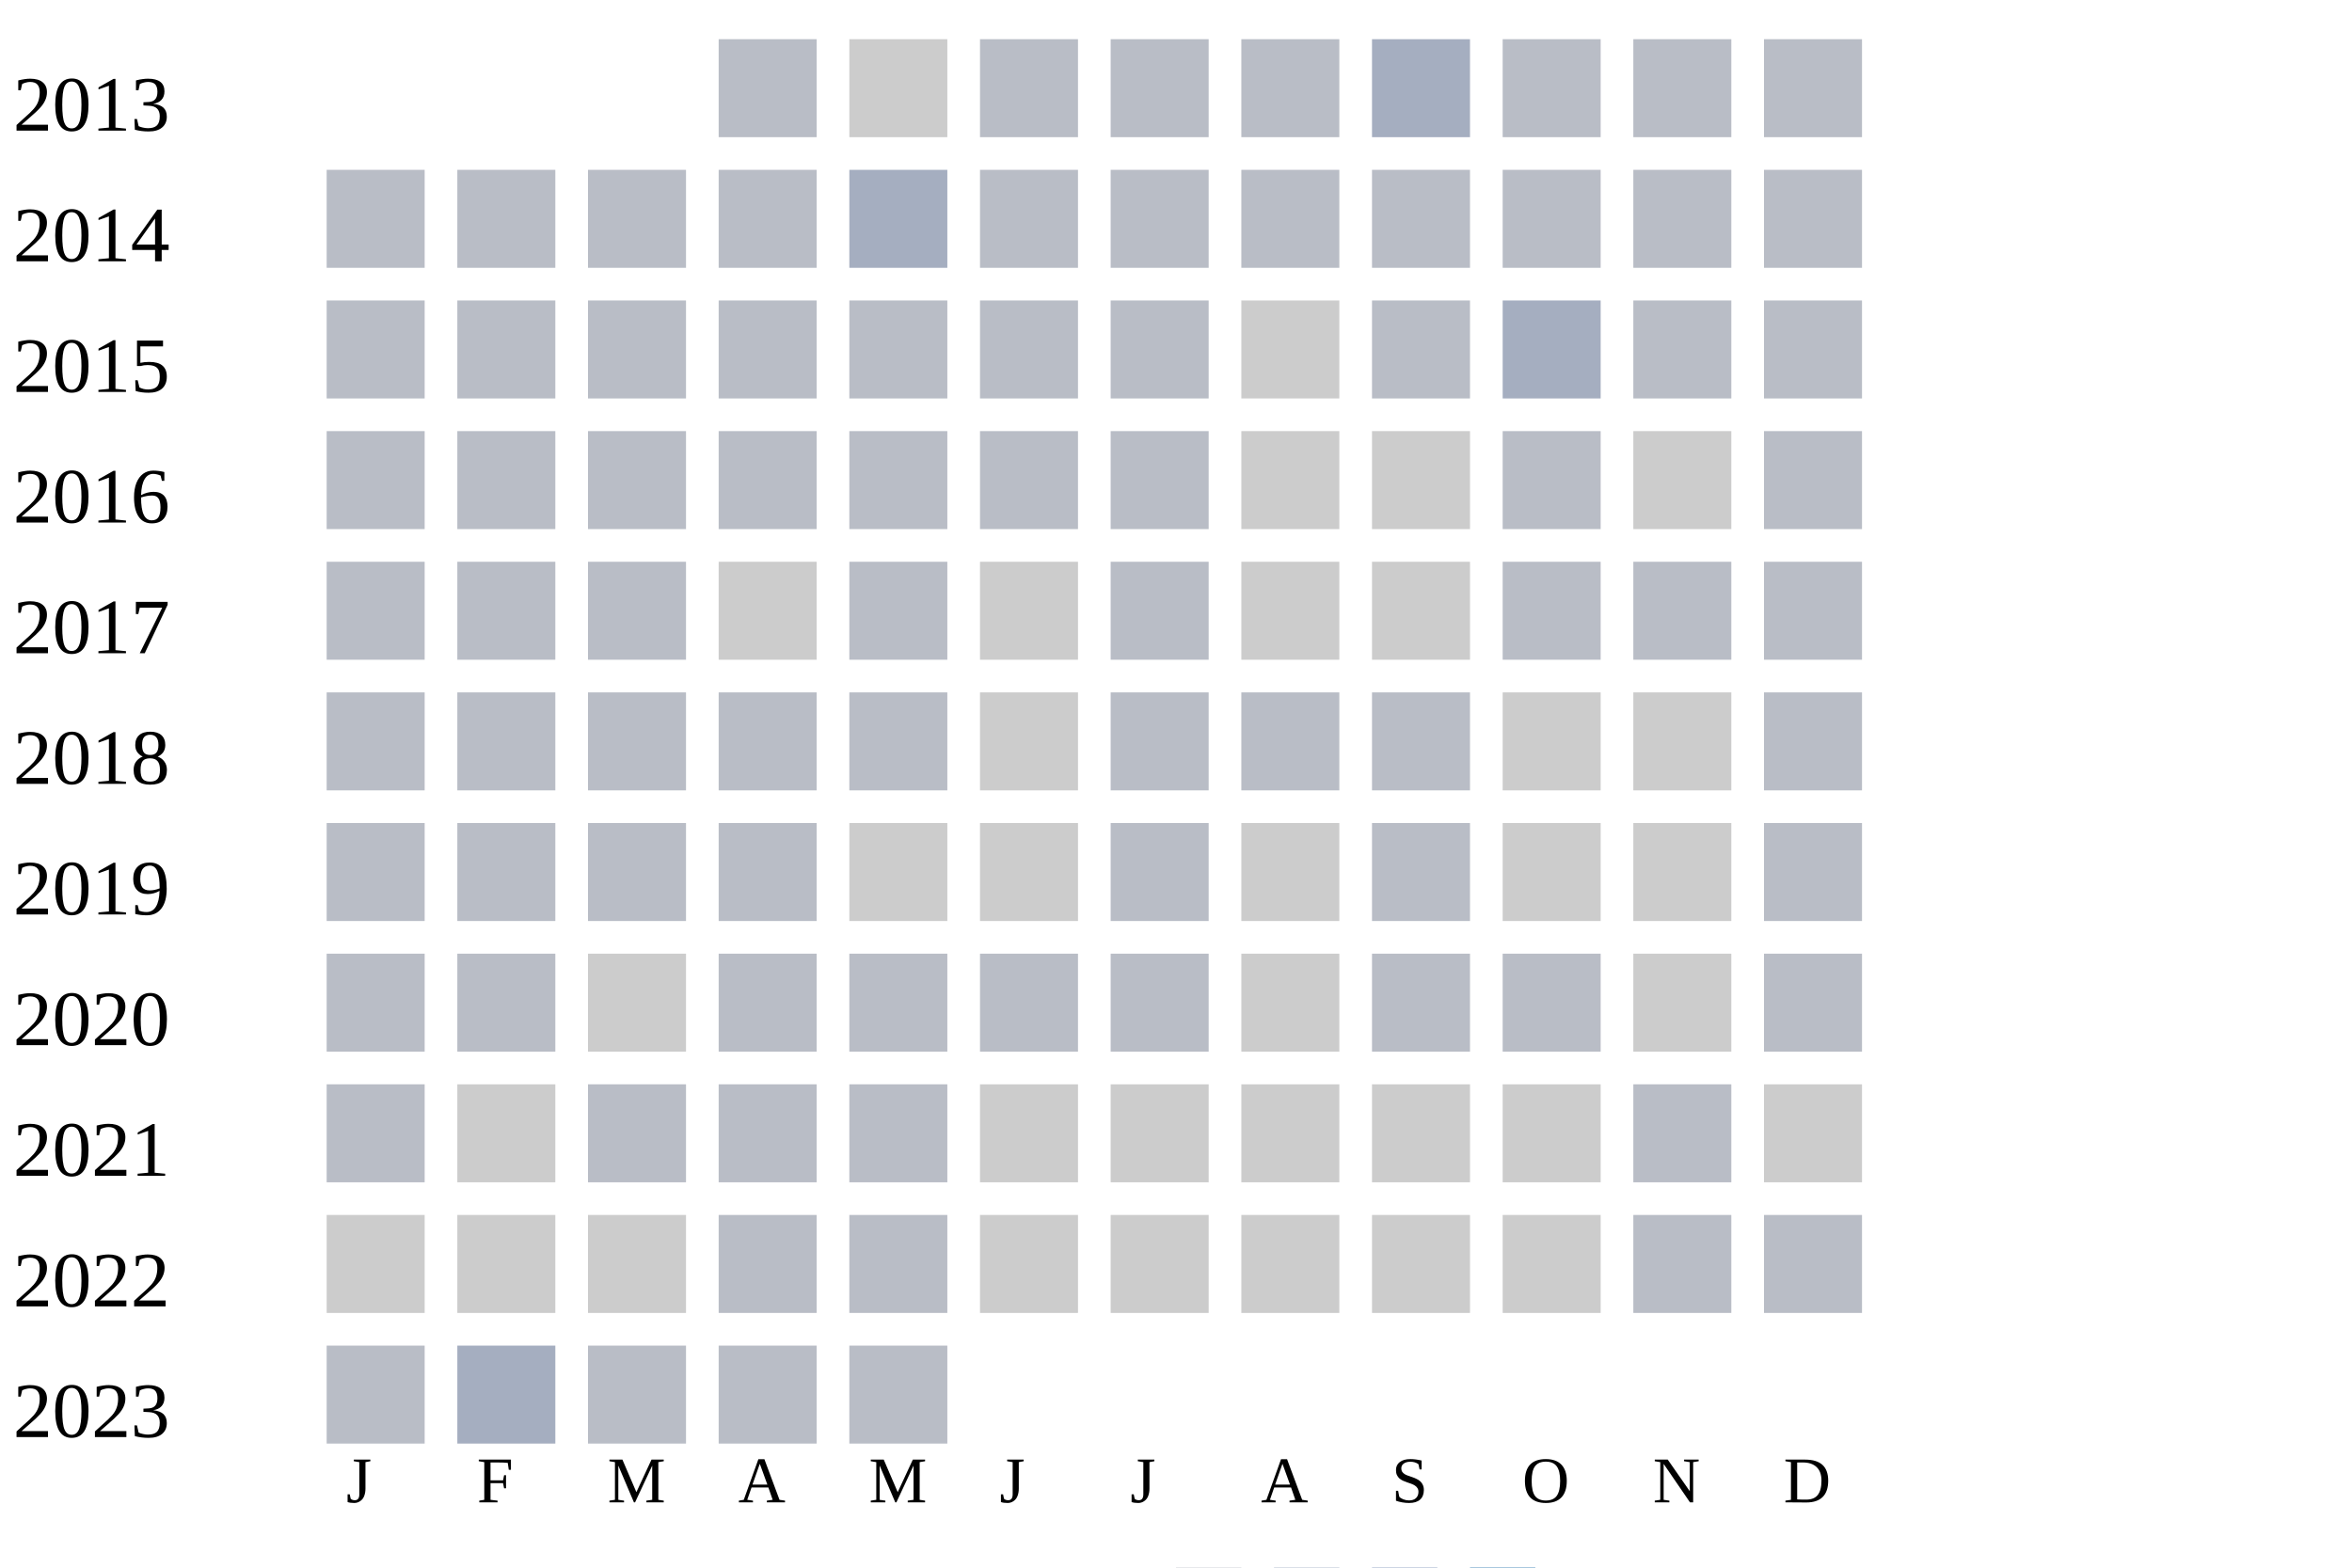
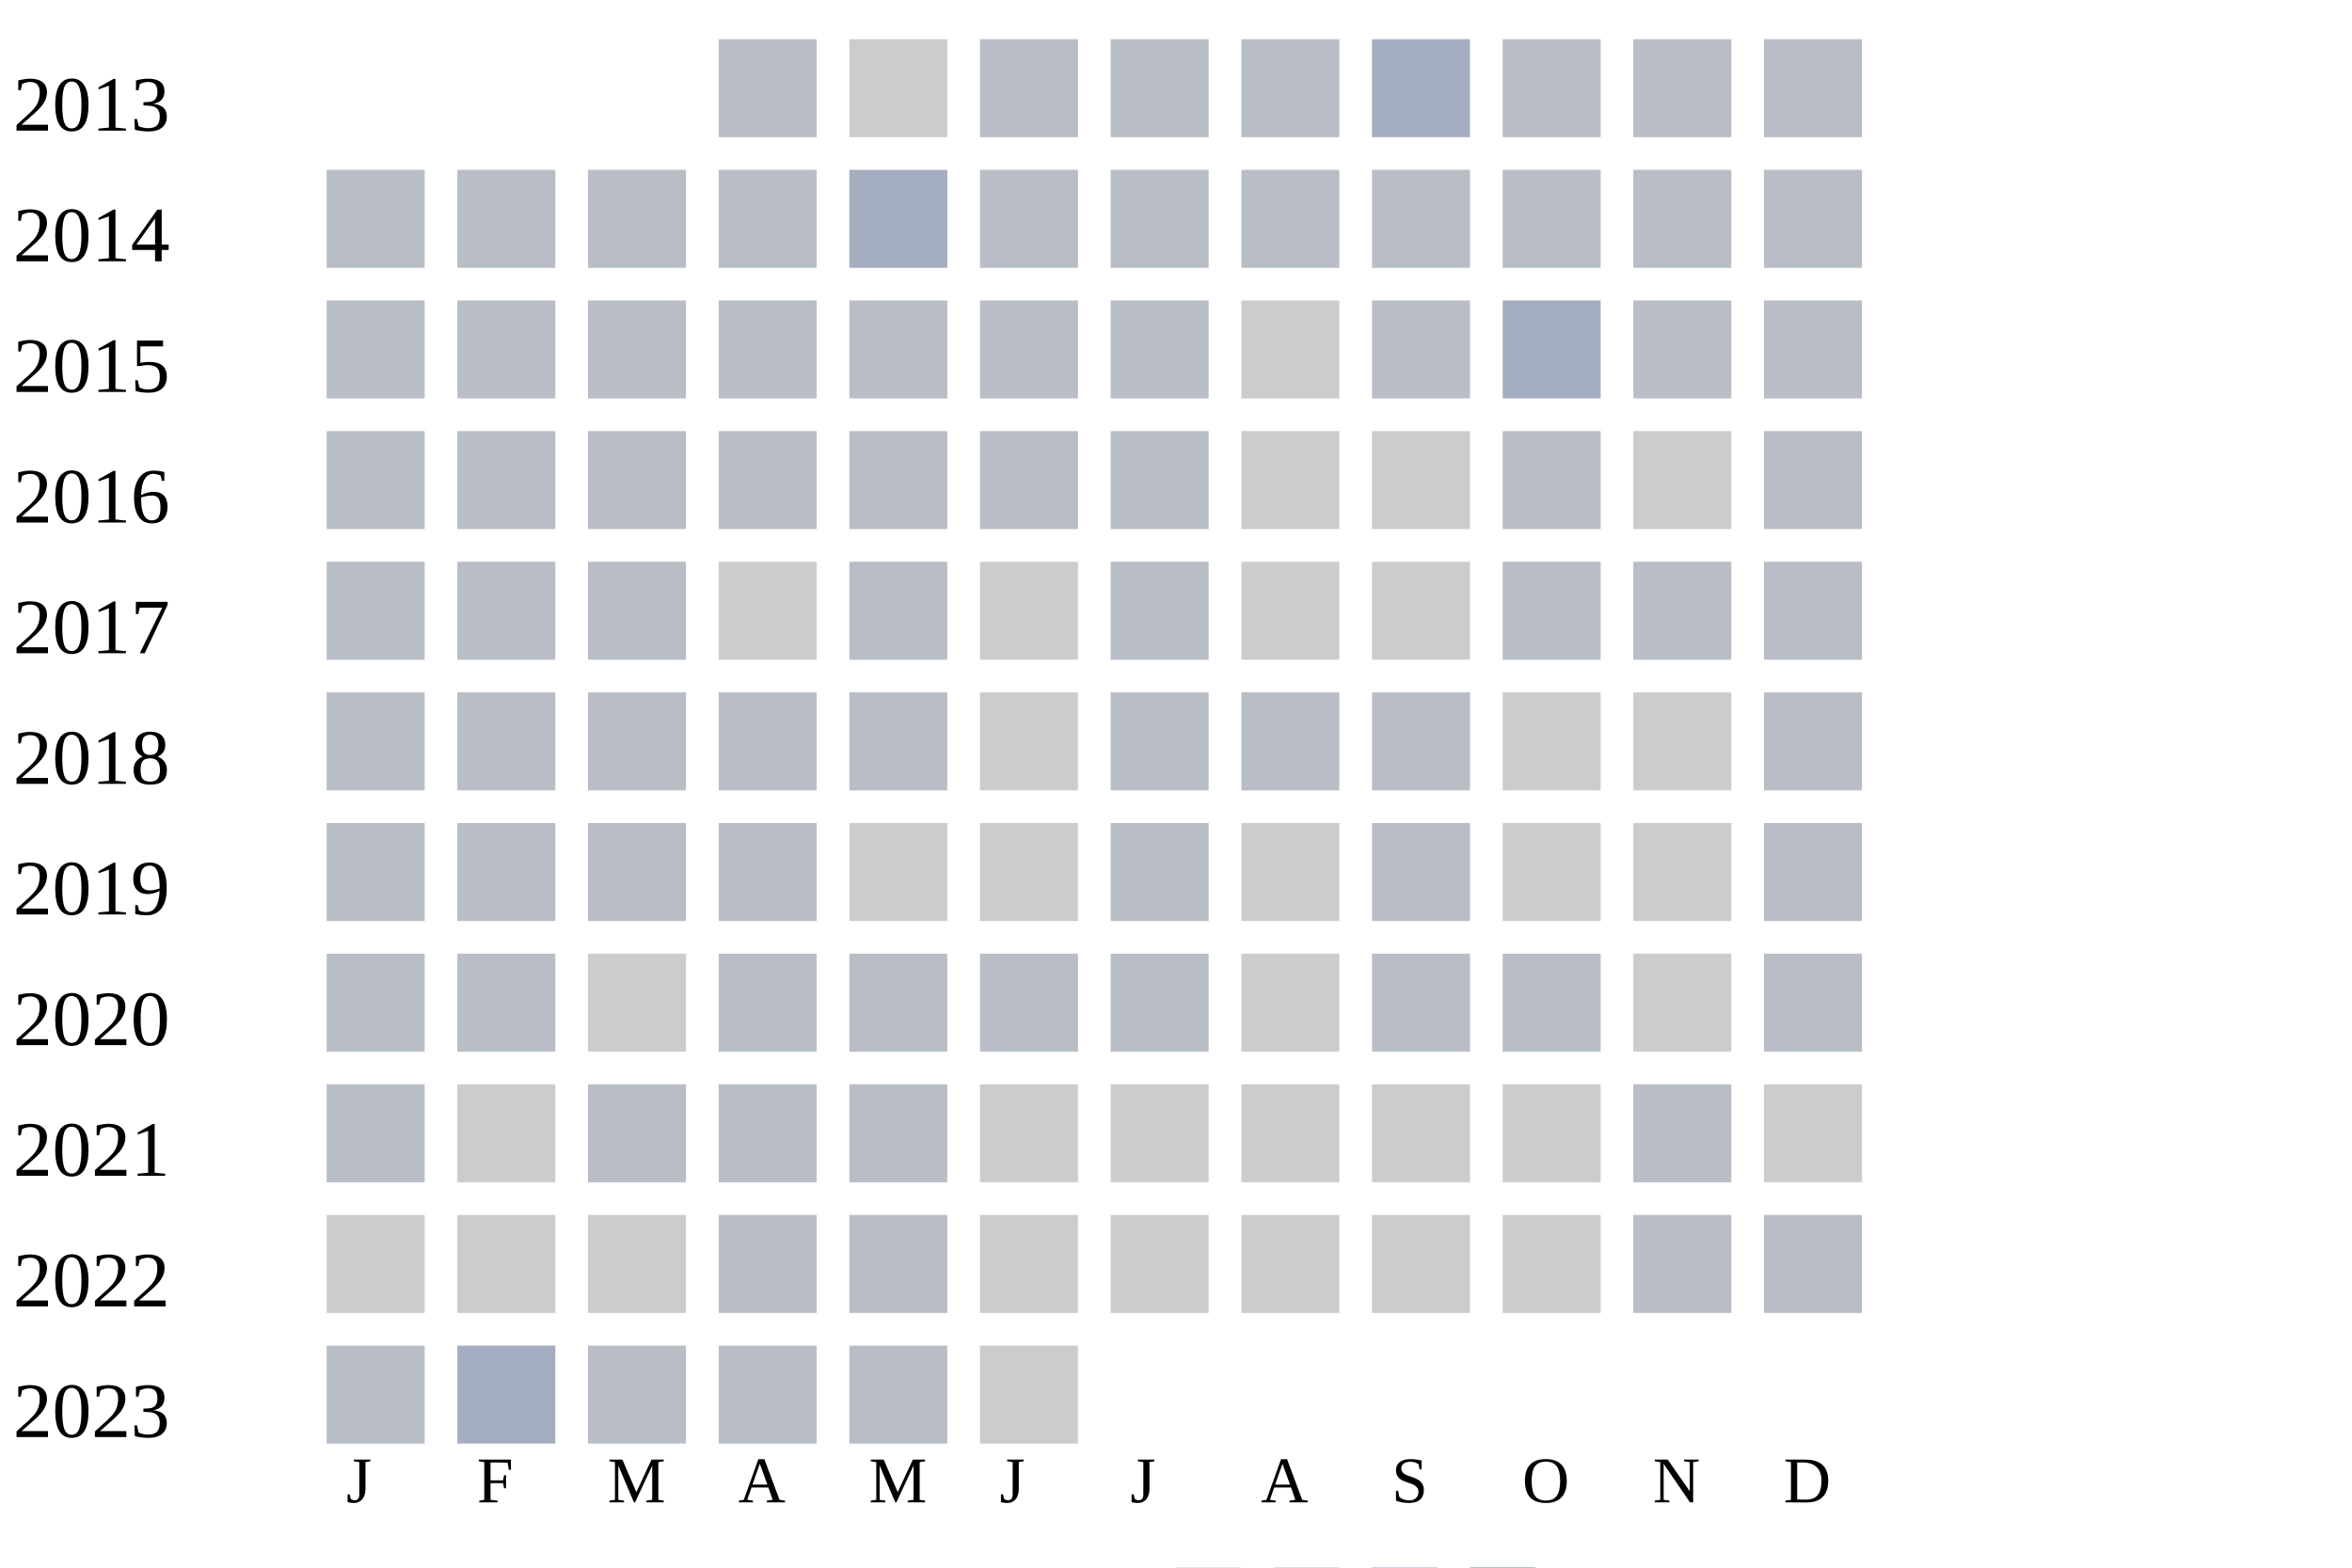
<svg xmlns="http://www.w3.org/2000/svg" width="360" height="240">
  <g transform="translate(0 0)">
    <text x="2" y="20">2013</text>
    <rect x="110" y="6" width="15" height="15" fill="#b9bdc6" />
    <rect x="130" y="6" width="15" height="15" fill="#cccccc" />
    <rect x="150" y="6" width="15" height="15" fill="#b9bdc6" />
    <rect x="170" y="6" width="15" height="15" fill="#b9bdc6" />
    <rect x="190" y="6" width="15" height="15" fill="#b9bdc6" />
    <rect x="210" y="6" width="15" height="15" fill="#a5aec0" />
    <rect x="230" y="6" width="15" height="15" fill="#b9bdc6" />
    <rect x="250" y="6" width="15" height="15" fill="#b9bdc6" />
    <rect x="270" y="6" width="15" height="15" fill="#b9bdc6" />
  </g>
  <g transform="translate(0 20)">
    <text x="2" y="20">2014</text>
    <rect x="50" y="6" width="15" height="15" fill="#b9bdc6" />
    <rect x="70" y="6" width="15" height="15" fill="#b9bdc6" />
    <rect x="90" y="6" width="15" height="15" fill="#b9bdc6" />
    <rect x="110" y="6" width="15" height="15" fill="#b9bdc6" />
    <rect x="130" y="6" width="15" height="15" fill="#a5aec0" />
    <rect x="150" y="6" width="15" height="15" fill="#b9bdc6" />
    <rect x="170" y="6" width="15" height="15" fill="#b9bdc6" />
    <rect x="190" y="6" width="15" height="15" fill="#b9bdc6" />
    <rect x="210" y="6" width="15" height="15" fill="#b9bdc6" />
    <rect x="230" y="6" width="15" height="15" fill="#b9bdc6" />
    <rect x="250" y="6" width="15" height="15" fill="#b9bdc6" />
    <rect x="270" y="6" width="15" height="15" fill="#b9bdc6" />
  </g>
  <g transform="translate(0 40)">
    <text x="2" y="20">2015</text>
    <rect x="50" y="6" width="15" height="15" fill="#b9bdc6" />
    <rect x="70" y="6" width="15" height="15" fill="#b9bdc6" />
    <rect x="90" y="6" width="15" height="15" fill="#b9bdc6" />
    <rect x="110" y="6" width="15" height="15" fill="#b9bdc6" />
    <rect x="130" y="6" width="15" height="15" fill="#b9bdc6" />
    <rect x="150" y="6" width="15" height="15" fill="#b9bdc6" />
    <rect x="170" y="6" width="15" height="15" fill="#b9bdc6" />
    <rect x="190" y="6" width="15" height="15" fill="#cccccc" />
    <rect x="210" y="6" width="15" height="15" fill="#b9bdc6" />
    <rect x="230" y="6" width="15" height="15" fill="#a5aec0" />
    <rect x="250" y="6" width="15" height="15" fill="#b9bdc6" />
    <rect x="270" y="6" width="15" height="15" fill="#b9bdc6" />
  </g>
  <g transform="translate(0 60)">
    <text x="2" y="20">2016</text>
    <rect x="50" y="6" width="15" height="15" fill="#b9bdc6" />
    <rect x="70" y="6" width="15" height="15" fill="#b9bdc6" />
    <rect x="90" y="6" width="15" height="15" fill="#b9bdc6" />
    <rect x="110" y="6" width="15" height="15" fill="#b9bdc6" />
    <rect x="130" y="6" width="15" height="15" fill="#b9bdc6" />
    <rect x="150" y="6" width="15" height="15" fill="#b9bdc6" />
    <rect x="170" y="6" width="15" height="15" fill="#b9bdc6" />
    <rect x="190" y="6" width="15" height="15" fill="#cccccc" />
    <rect x="210" y="6" width="15" height="15" fill="#cccccc" />
    <rect x="230" y="6" width="15" height="15" fill="#b9bdc6" />
    <rect x="250" y="6" width="15" height="15" fill="#cccccc" />
    <rect x="270" y="6" width="15" height="15" fill="#b9bdc6" />
  </g>
  <g transform="translate(0 80)">
    <text x="2" y="20">2017</text>
    <rect x="50" y="6" width="15" height="15" fill="#b9bdc6" />
    <rect x="70" y="6" width="15" height="15" fill="#b9bdc6" />
    <rect x="90" y="6" width="15" height="15" fill="#b9bdc6" />
    <rect x="110" y="6" width="15" height="15" fill="#cccccc" />
    <rect x="130" y="6" width="15" height="15" fill="#b9bdc6" />
    <rect x="150" y="6" width="15" height="15" fill="#cccccc" />
    <rect x="170" y="6" width="15" height="15" fill="#b9bdc6" />
    <rect x="190" y="6" width="15" height="15" fill="#cccccc" />
    <rect x="210" y="6" width="15" height="15" fill="#cccccc" />
    <rect x="230" y="6" width="15" height="15" fill="#b9bdc6" />
    <rect x="250" y="6" width="15" height="15" fill="#b9bdc6" />
    <rect x="270" y="6" width="15" height="15" fill="#b9bdc6" />
  </g>
  <g transform="translate(0 100)">
    <text x="2" y="20">2018</text>
    <rect x="50" y="6" width="15" height="15" fill="#b9bdc6" />
    <rect x="70" y="6" width="15" height="15" fill="#b9bdc6" />
    <rect x="90" y="6" width="15" height="15" fill="#b9bdc6" />
    <rect x="110" y="6" width="15" height="15" fill="#b9bdc6" />
    <rect x="130" y="6" width="15" height="15" fill="#b9bdc6" />
    <rect x="150" y="6" width="15" height="15" fill="#cccccc" />
    <rect x="170" y="6" width="15" height="15" fill="#b9bdc6" />
    <rect x="190" y="6" width="15" height="15" fill="#b9bdc6" />
    <rect x="210" y="6" width="15" height="15" fill="#b9bdc6" />
    <rect x="230" y="6" width="15" height="15" fill="#cccccc" />
    <rect x="250" y="6" width="15" height="15" fill="#cccccc" />
    <rect x="270" y="6" width="15" height="15" fill="#b9bdc6" />
  </g>
  <g transform="translate(0 120)">
    <text x="2" y="20">2019</text>
    <rect x="50" y="6" width="15" height="15" fill="#b9bdc6" />
    <rect x="70" y="6" width="15" height="15" fill="#b9bdc6" />
    <rect x="90" y="6" width="15" height="15" fill="#b9bdc6" />
    <rect x="110" y="6" width="15" height="15" fill="#b9bdc6" />
    <rect x="130" y="6" width="15" height="15" fill="#cccccc" />
    <rect x="150" y="6" width="15" height="15" fill="#cccccc" />
    <rect x="170" y="6" width="15" height="15" fill="#b9bdc6" />
    <rect x="190" y="6" width="15" height="15" fill="#cccccc" />
    <rect x="210" y="6" width="15" height="15" fill="#b9bdc6" />
    <rect x="230" y="6" width="15" height="15" fill="#cccccc" />
    <rect x="250" y="6" width="15" height="15" fill="#cccccc" />
    <rect x="270" y="6" width="15" height="15" fill="#b9bdc6" />
  </g>
  <g transform="translate(0 140)">
    <text x="2" y="20">2020</text>
    <rect x="50" y="6" width="15" height="15" fill="#b9bdc6" />
    <rect x="70" y="6" width="15" height="15" fill="#b9bdc6" />
    <rect x="90" y="6" width="15" height="15" fill="#cccccc" />
    <rect x="110" y="6" width="15" height="15" fill="#b9bdc6" />
    <rect x="130" y="6" width="15" height="15" fill="#b9bdc6" />
    <rect x="150" y="6" width="15" height="15" fill="#b9bdc6" />
    <rect x="170" y="6" width="15" height="15" fill="#b9bdc6" />
    <rect x="190" y="6" width="15" height="15" fill="#cccccc" />
    <rect x="210" y="6" width="15" height="15" fill="#b9bdc6" />
    <rect x="230" y="6" width="15" height="15" fill="#b9bdc6" />
    <rect x="250" y="6" width="15" height="15" fill="#cccccc" />
    <rect x="270" y="6" width="15" height="15" fill="#b9bdc6" />
  </g>
  <g transform="translate(0 160)">
    <text x="2" y="20">2021</text>
    <rect x="50" y="6" width="15" height="15" fill="#b9bdc6" />
    <rect x="70" y="6" width="15" height="15" fill="#cccccc" />
    <rect x="90" y="6" width="15" height="15" fill="#b9bdc6" />
    <rect x="110" y="6" width="15" height="15" fill="#b9bdc6" />
    <rect x="130" y="6" width="15" height="15" fill="#b9bdc6" />
    <rect x="150" y="6" width="15" height="15" fill="#cccccc" />
    <rect x="170" y="6" width="15" height="15" fill="#cccccc" />
    <rect x="190" y="6" width="15" height="15" fill="#cccccc" />
    <rect x="210" y="6" width="15" height="15" fill="#cccccc" />
    <rect x="230" y="6" width="15" height="15" fill="#cccccc" />
    <rect x="250" y="6" width="15" height="15" fill="#b9bdc6" />
    <rect x="270" y="6" width="15" height="15" fill="#cccccc" />
  </g>
  <g transform="translate(0 180)">
    <text x="2" y="20">2022</text>
    <rect x="50" y="6" width="15" height="15" fill="#cccccc" />
    <rect x="70" y="6" width="15" height="15" fill="#cccccc" />
    <rect x="90" y="6" width="15" height="15" fill="#cccccc" />
    <rect x="110" y="6" width="15" height="15" fill="#b9bdc6" />
    <rect x="130" y="6" width="15" height="15" fill="#b9bdc6" />
    <rect x="150" y="6" width="15" height="15" fill="#cccccc" />
    <rect x="170" y="6" width="15" height="15" fill="#cccccc" />
    <rect x="190" y="6" width="15" height="15" fill="#cccccc" />
    <rect x="210" y="6" width="15" height="15" fill="#cccccc" />
    <rect x="230" y="6" width="15" height="15" fill="#cccccc" />
    <rect x="250" y="6" width="15" height="15" fill="#b9bdc6" />
    <rect x="270" y="6" width="15" height="15" fill="#b9bdc6" />
  </g>
  <g transform="translate(0 200)">
    <text x="2" y="20">2023</text>
    <rect x="50" y="6" width="15" height="15" fill="#b9bdc6" />
    <rect x="70" y="6" width="15" height="15" fill="#a5aec0" />
    <rect x="90" y="6" width="15" height="15" fill="#b9bdc6" />
    <rect x="110" y="6" width="15" height="15" fill="#b9bdc6" />
    <rect x="130" y="6" width="15" height="15" fill="#b9bdc6" />
+     <rect x="150" y="6" width="15" height="15" fill="#cccccc" />
  </g>
  <text style="font-size: 10px; text-align: center" x="53" y="230">J</text>
  <text style="font-size: 10px; text-align: center" x="73" y="230">F</text>
  <text style="font-size: 10px; text-align: center" x="93" y="230">M</text>
  <text style="font-size: 10px; text-align: center" x="113" y="230">A</text>
  <text style="font-size: 10px; text-align: center" x="133" y="230">M</text>
  <text style="font-size: 10px; text-align: center" x="153" y="230">J</text>
  <text style="font-size: 10px; text-align: center" x="173" y="230">J</text>
  <text style="font-size: 10px; text-align: center" x="193" y="230">A</text>
  <text style="font-size: 10px; text-align: center" x="213" y="230">S</text>
  <text style="font-size: 10px; text-align: center" x="233" y="230">O</text>
  <text style="font-size: 10px; text-align: center" x="253" y="230">N</text>
  <text style="font-size: 10px; text-align: center" x="273" y="230">D</text>
  <text style="font-size: 10px;" x="155" y="249">Less</text>
  <rect fill="#b9bdc6" width="10" height="10" x="180" y="240" />
  <rect fill="#919fba" width="10" height="10" x="195" y="240" />
  <rect fill="#6882ae" width="10" height="10" x="210" y="240" />
  <rect fill="#005a9c" width="10" height="10" x="225" y="240" />
  <text x="240" y="249" style="font-size: 10px;">More</text>
</svg>
